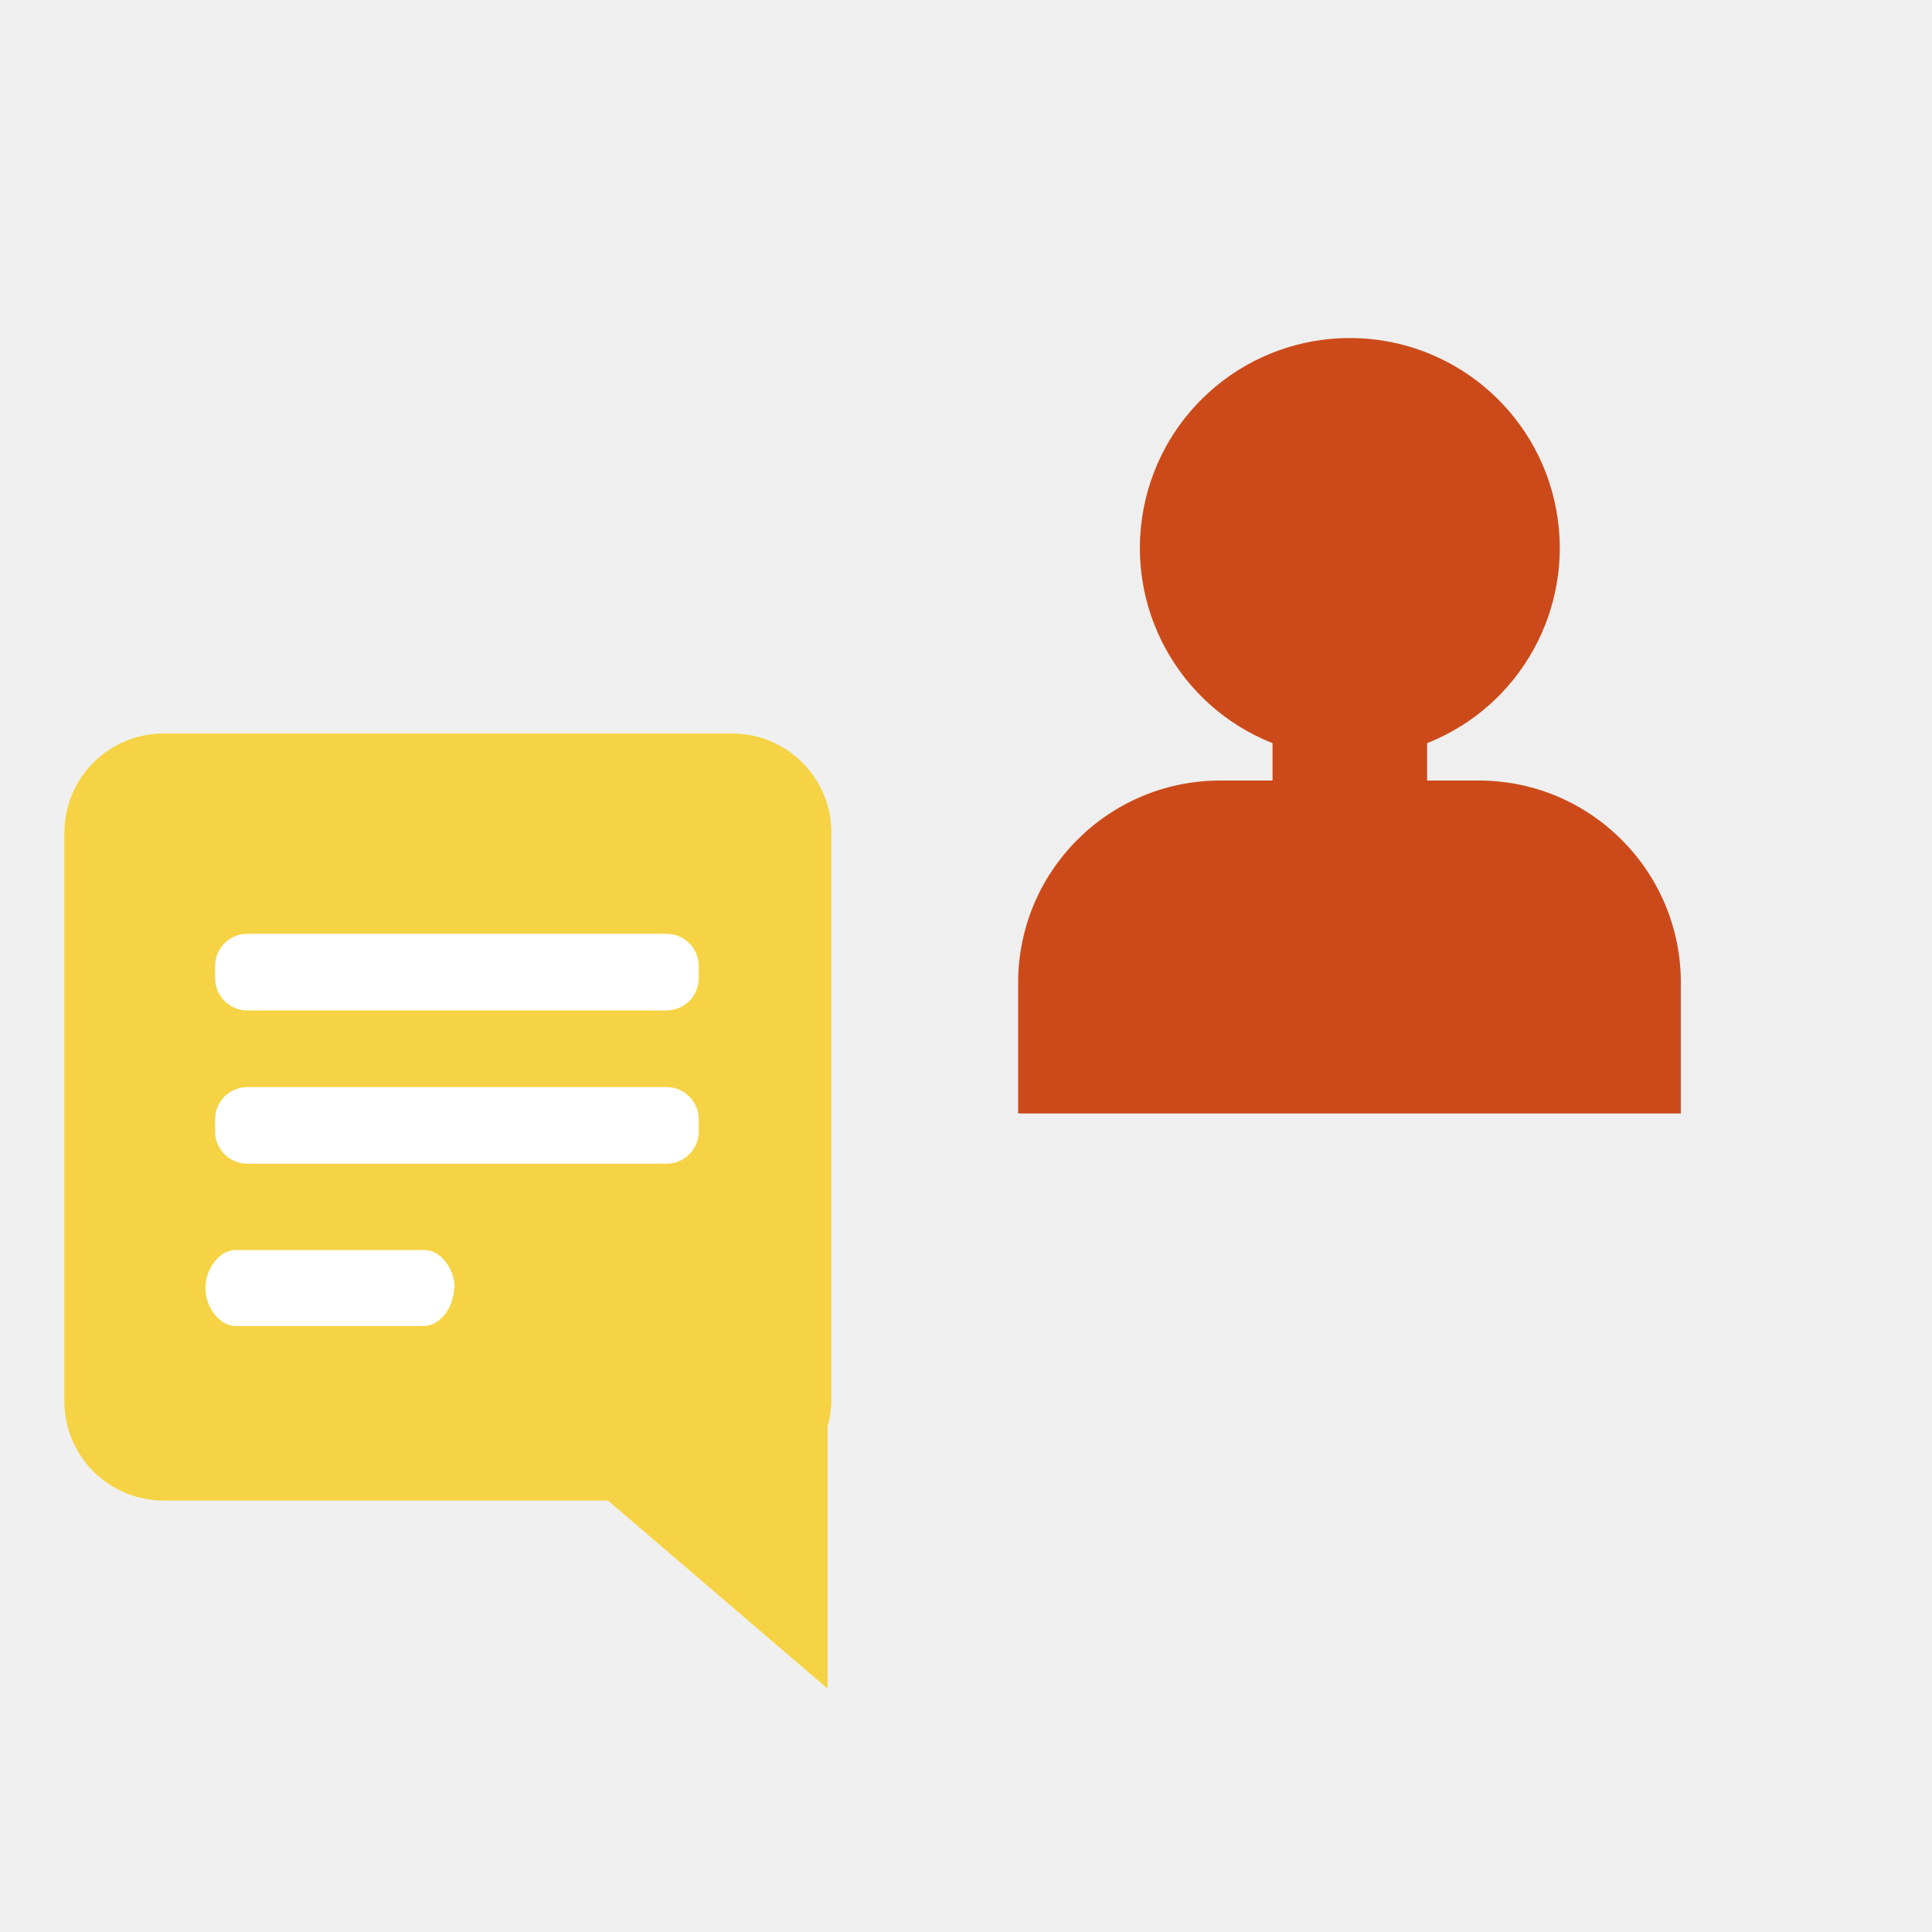
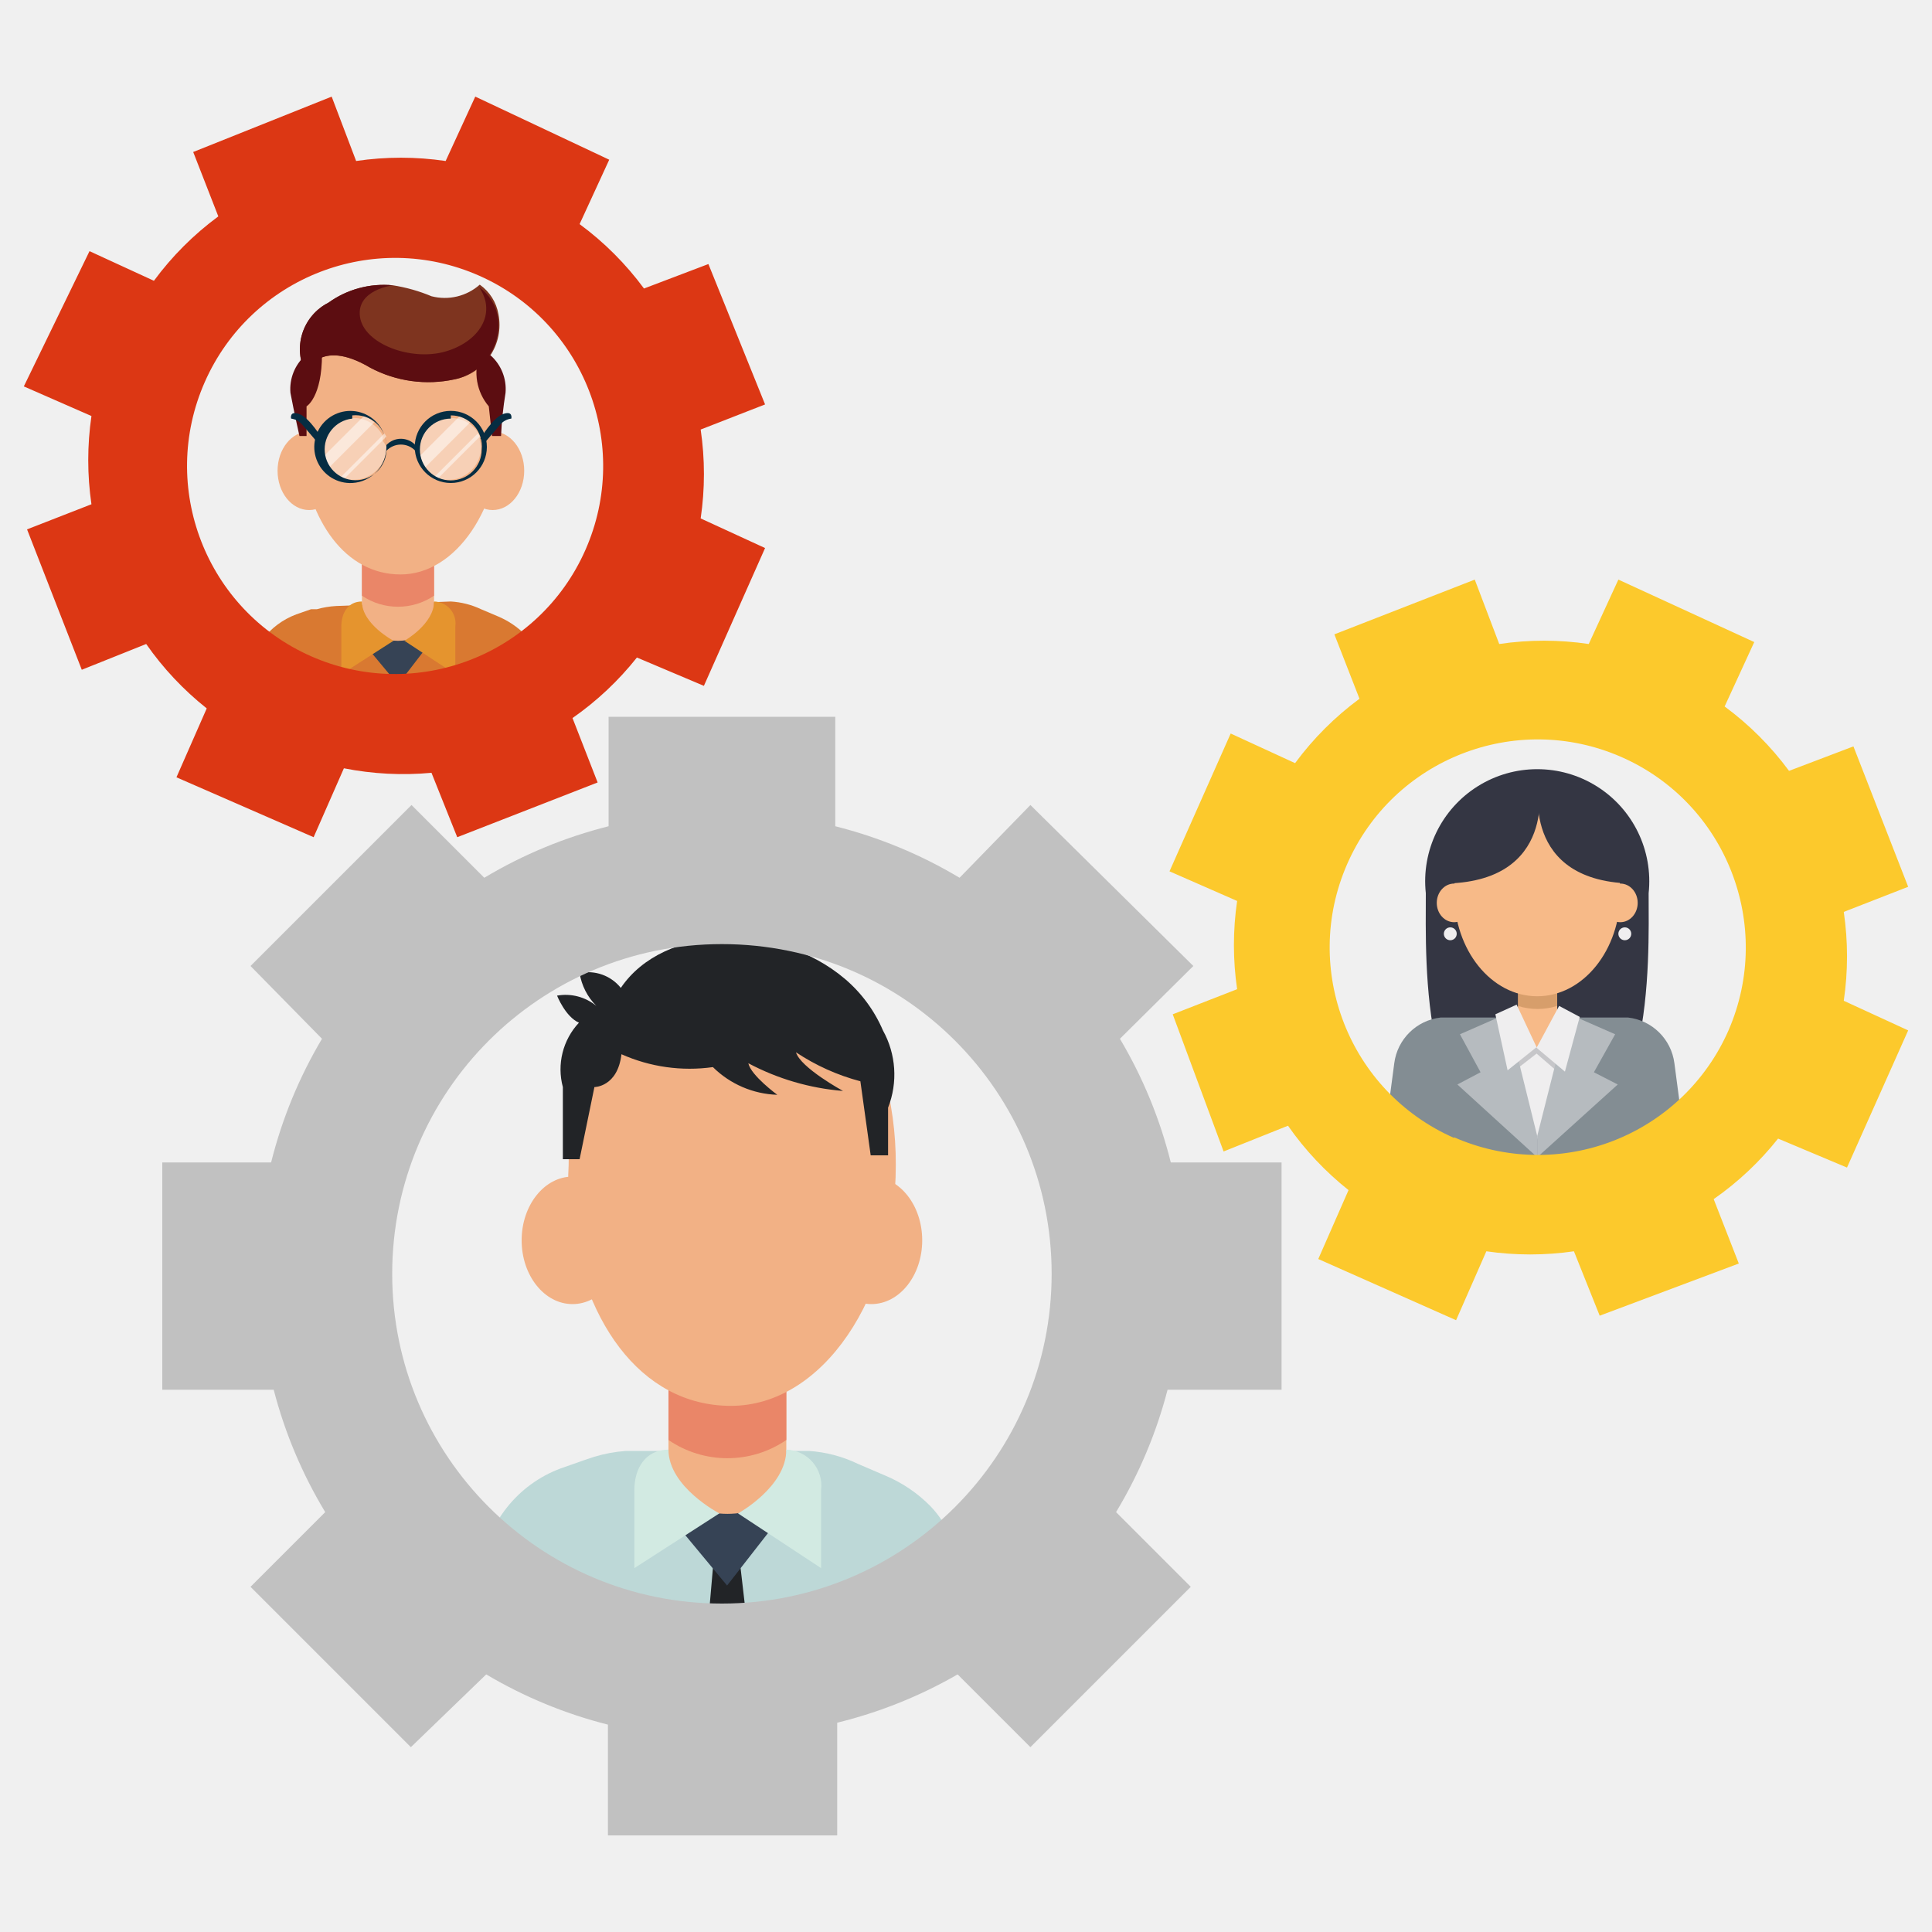
- <svg xmlns="http://www.w3.org/2000/svg" id="圖層_1" data-name="圖層 1" viewBox="0 0 30 30">
-   <path d="M26.91,3.78H15a2.09,2.09,0,0,0-2.09,2.09V23.69l4.46-3.83h9.54A2.09,2.09,0,0,0,29,17.78V5.87A2.09,2.09,0,0,0,26.91,3.78Z" fill="#efefef" />
-   <path d="M12.91,12.93a1.54,1.54,0,0,0-1.54-1.54H2.54A1.54,1.54,0,0,0,1,12.93v8.83A1.54,1.54,0,0,0,2.54,23.3h6.9l3.41,2.92V22.15a1.53,1.53,0,0,0,.06-.39Z" fill="#f6d344" />
-   <rect x="3.34" y="14.5" width="7.51" height="1.19" rx="0.5" ry="0.5" fill="#fff" />
-   <rect x="3.34" y="16.88" width="7.51" height="1.19" rx="0.5" ry="0.5" fill="#fff" />
-   <path d="M7.05,20c0,.29-.21.59-.47.59H3.66c-.26,0-.47-.3-.47-.59h0c0-.29.21-.59.47-.59H6.59c.26,0,.47.3.47.59Z" fill="#fff" />
-   <path d="M23,12.12h-.84v-.58a3.26,3.26,0,1,0-2.4,0v.58h-.84a3.14,3.14,0,0,0-3.11,3.17v2H26.1v-2A3.14,3.14,0,0,0,23,12.12Z" fill="#cc4a19" />
+ <svg xmlns="http://www.w3.org/2000/svg" viewBox="0 0 30 30">
+   <defs>
+     <clipPath id="clip-path">
+       <circle cx="6.13" cy="7.25" r="3.63" fill="none" />
+     </clipPath>
+     <clipPath id="clip-path-2">
+       <circle cx="11.21" cy="19.81" r="5.94" fill="none" />
+     </clipPath>
+   </defs>
+   <g style="isolation:isolate">
+     <g id="圖層_1" data-name="圖層 1">
+       <g clip-path="url(#clip-path)">
+         <ellipse cx="4.8" cy="7.31" rx="0.49" ry="0.61" fill="#f2b185" />
+         <ellipse cx="7.65" cy="7.31" rx="0.49" ry="0.61" fill="#f2b185" />
+         <path d="M8.42,10.89H3.84c0-.13,0-.24,0-.35v0a1.18,1.18,0,0,1,.76-1l.23-.08.09,0a1.39,1.39,0,0,1,.3-.05L7,9.34a1.27,1.27,0,0,1,.47.12l.26.11a1.32,1.32,0,0,1,.43.29.92.92,0,0,1,.25.68C8.4,10.65,8.41,10.77,8.42,10.89Z" fill="#d97931" />
+         <polygon points="6.35 10.89 6.31 10.47 6.04 10.47 6 10.89 6.35 10.89" fill="#222427" />
+         <polygon points="6.61 10.07 6.18 10.63 5.73 10.09 5.97 9.83 6.37 9.83 6.61 10.07" fill="#364355" />
+         <path d="M6.74,8.28V9.74a.85.85,0,0,1-1.12,0V8.28Z" fill="#f2b185" />
+         <path d="M6.74,8.33v.92a1,1,0,0,1-1.12,0V8.33Z" fill="#ea8668" />
+         <path d="M7.78,6.63c0,1.26-.7,2.29-1.56,2.29S4.79,8.09,4.67,7h0a3.35,3.35,0,0,1,0-.37,3.23,3.23,0,0,1,.11-.83l0-.06A1.51,1.51,0,0,1,6.18,5a1.7,1.7,0,0,1,1.48.7A3.22,3.22,0,0,1,7.78,6.63Z" fill="#f2b185" />
+         <path d="M5.62,9.34h0c-.21,0-.32.17-.32.39v.74l.81-.52S5.62,9.69,5.62,9.34Z" fill="#e5942e" />
+         <path d="M6.74,9.34h0a.34.34,0,0,1,.33.39v.74l-.79-.52S6.74,9.69,6.74,9.34Z" fill="#e5942e" />
+         <path d="M7.06,5.89a1.92,1.92,0,0,1-1.31-.18c-.81-.48-1,.09-1,.09A.81.81,0,0,1,5.1,4.7a1.47,1.47,0,0,1,1-.27,2.59,2.59,0,0,1,.6.17.82.82,0,0,0,.75-.18h0a.71.71,0,0,1,.29.46A.86.86,0,0,1,7.06,5.89Z" fill="#7e341f" />
+         <path d="M7.06,5.89a1.92,1.92,0,0,1-1.31-.18c-.81-.48-1,.09-1,.09A.81.81,0,0,1,5.1,4.7a1.47,1.47,0,0,1,1-.27s-.57.07-.51.49.79.69,1.32.54.81-.59.53-1a.71.71,0,0,1,.29.46A.86.86,0,0,1,7.06,5.89Z" fill="#5c0d11" />
+         <path d="M4.74,5.52a.7.7,0,0,0-.23.58c.06.32.14.67.14.67h.11V6.31S5,6.17,5,5.5Z" fill="#5c0d11" />
+         <path d="M7.62,5.52a.7.7,0,0,1,.23.58,5.77,5.77,0,0,0-.07.67H7.64l-.05-.46a.81.81,0,0,1-.14-.81Z" fill="#5c0d11" />
+         <path d="M6,6.94a.51.51,0,0,1-.51.51l-.16,0-.08,0a.51.51,0,1,1,.69-.69l0,.08A.51.51,0,0,1,6,6.94Z" fill="#fff" opacity="0.4" />
+         <path d="M5.81,6.56l-.72.72A.51.51,0,0,1,5,7.11l.66-.66A.51.51,0,0,1,5.81,6.56Z" fill="#fff" opacity="0.5" />
+         <path d="M6,6.78l-.64.64-.08,0,.69-.69Z" fill="#fff" opacity="0.5" />
+         <path d="M5.47,7.5A.56.56,0,1,1,6,6.94.56.56,0,0,1,5.47,7.5Zm0-1A.48.48,0,1,0,6,6.94.48.48,0,0,0,5.47,6.45Z" fill="#062d42" />
+         <path d="M7.47,6.94A.51.51,0,0,1,7,7.45l-.16,0-.08,0a.51.51,0,1,1,.69-.69l0,.08A.51.51,0,0,1,7.47,6.94Z" fill="#fff" opacity="0.4" />
+         <path d="M7.3,6.56l-.72.72a.51.51,0,0,1-.1-.16l.66-.66A.51.51,0,0,1,7.3,6.56Z" fill="#fff" opacity="0.5" />
+         <path d="M7.45,6.78l-.64.64-.08,0,.69-.69Z" fill="#fff" opacity="0.5" />
+         <path d="M7,7.5a.56.56,0,1,1,.56-.56A.56.56,0,0,1,7,7.5Zm0-1a.48.48,0,1,0,.48.48A.48.48,0,0,0,7,6.45Z" fill="#062d42" />
+         <path d="M7.46,6.81s.19-.32.35-.38.13.07.13.07h0a.27.27,0,0,0-.17.09l-.24.28Z" fill="#062d42" />
+         <path d="M5,6.81s-.19-.32-.35-.38-.13.07-.13.07h0a.27.27,0,0,1,.17.09l.24.28Z" fill="#062d42" />
+         <path d="M6,6.91a.31.31,0,0,1,.45,0V7A.31.31,0,0,0,6,7Z" fill="#062d42" />
+       </g>
+       <g clip-path="url(#clip-path-2)">
+         <path d="M15,25H7.47c0-.21,0-.4,0-.58v-.05a1.92,1.92,0,0,1,1.24-1.57l.37-.13.15-.05a2.26,2.26,0,0,1,.49-.09l2.84,0a2.07,2.07,0,0,1,.76.2l.42.18a2.15,2.15,0,0,1,.71.48,1.51,1.51,0,0,1,.42,1.11C14.93,24.66,14.94,24.84,15,25Z" fill="#bdd8d7" />
+         <polygon points="11.58 25.04 11.5 24.35 11.07 24.35 11.01 25.04 11.58 25.04" fill="#222427" />
+         <polygon points="12 23.71 11.29 24.62 10.56 23.74 10.95 23.31 11.61 23.31 12 23.71" fill="#364355" />
+         <path d="M12.21,20.77v2.39a1.38,1.38,0,0,1-1.83,0V20.77Z" fill="#f2b185" />
+         <path d="M12.21,20.86v1.5a1.62,1.62,0,0,1-1.83,0V20.86Z" fill="#ea8668" />
+         <path d="M13.91,18.09c0,2.06-1.14,3.74-2.56,3.74S9,20.47,8.83,18.69h0a5.47,5.47,0,0,1,0-.6A5.28,5.28,0,0,1,9,16.73l0-.1a2.46,2.46,0,0,1,2.3-1.15,2.77,2.77,0,0,1,2.41,1.15A5.26,5.26,0,0,1,13.91,18.09Z" fill="#f2b185" />
+         <path d="M10.38,22.51h0c-.35,0-.53.28-.53.63v1.21l1.32-.85S10.38,23.09,10.38,22.51Z" fill="#d2eae2" />
+         <path d="M12.21,22.51h0a.56.56,0,0,1,.54.63v1.21l-1.29-.85S12.21,23.09,12.21,22.51Z" fill="#d2eae2" />
+         <path d="M13.71,16a2.17,2.17,0,0,0-.59-.8c-1.05-.89-2.81-.85-3.48.14A.65.65,0,0,0,9,15.11a.93.93,0,0,0,.26.51.75.75,0,0,0-.61-.16s.13.33.34.42a1.06,1.06,0,0,0-.25,1l0,1.12H9l.23-1.12s.36,0,.42-.51a2.6,2.6,0,0,0,1.42.2,1.49,1.49,0,0,0,1,.43s-.41-.3-.45-.49a3.78,3.78,0,0,0,1.47.43s-.66-.36-.73-.6a3.34,3.34,0,0,0,1,.45l.16,1.15h.27v-.74A1.41,1.41,0,0,0,13.71,16Z" fill="#222427" />
+         <ellipse cx="8.89" cy="19.26" rx="0.79" ry="0.99" fill="#f2b185" />
+         <ellipse cx="13.53" cy="19.26" rx="0.79" ry="0.99" fill="#f2b185" />
+       </g>
+       <path d="M25.6,13.87c0,1.06.11,4-1.73,4s-1.73-2.92-1.73-4a1.74,1.74,0,1,1,3.46,0Z" fill="#343643" />
+       <rect x="23.57" y="15.28" width="0.61" height="1.22" fill="#f7ba88" />
+       <g opacity="0.65" style="mix-blend-mode:multiply">
+         <path d="M23.57,15.33v.29a1,1,0,0,0,.61,0v-.29Z" fill="#cdc4ad" />
+       </g>
+       <ellipse cx="23.87" cy="13.87" rx="1.29" ry="1.6" fill="#f7ba88" />
+       <ellipse cx="25.16" cy="14.02" rx="0.27" ry="0.3" fill="#f7ba88" />
+       <ellipse cx="22.58" cy="14.02" rx="0.27" ry="0.3" fill="#f7ba88" />
+       <polygon points="25.33 18.11 25.33 15.86 24.35 15.79 23.86 16.27 23.48 15.79 22.42 15.86 22.42 18.11 25.33 18.11" fill="#efeeef" />
+       <path d="M26,16.51a.82.82,0,0,0-.72-.71h-.86l-.61,2.1-.51-2.1h-.93a.82.82,0,0,0-.72.71l-.21,1.59h.87l.06-.41v.41h2.91v-.41l.06.41h.87Z" fill="#838d93" />
+       <polygon points="24.21 15.72 23.86 16.27 23.55 15.7 23.22 15.85 23.32 16.31 23.41 16.71 23.86 16.36 23.86 16.36 24.3 16.74 24.41 16.31 24.53 15.88 24.21 15.72" fill="#c6c6c9" />
+       <polygon points="22.67 16.06 22.99 16.65 22.63 16.84 23.87 17.97 23.87 17.64 23.4 15.74 22.67 16.06" fill="#b6bbbf" />
+       <polygon points="25.08 16.06 24.35 15.74 23.87 17.64 23.87 17.97 25.12 16.84 24.75 16.65 25.08 16.06" fill="#b6bbbf" />
+       <polygon points="24.21 15.62 23.86 16.27 24.3 16.64 24.53 15.79 24.21 15.62" fill="#efeeef" />
+       <polygon points="23.55 15.6 23.86 16.26 23.41 16.62 23.22 15.75 23.55 15.6" fill="#efeeef" />
+       <circle cx="25.23" cy="14.5" r="0.1" fill="#efeeef" />
+       <circle cx="22.52" cy="14.5" r="0.1" fill="#efeeef" />
+       <path d="M23.89,12.14s.32,1.58-1.5,1.58C22.39,13.72,22.52,12.19,23.89,12.14Z" fill="#343643" />
+       <path d="M23.9,12.14s-.32,1.58,1.5,1.58C25.4,13.72,25.27,12.19,23.9,12.14Z" fill="#343643" />
+       <path d="M28.68,18.13,29.63,16l-1-.46a4.74,4.74,0,0,0,0-1.38l1-.39-.85-2.18-1,.38a4.74,4.74,0,0,0-1-1l.46-1L25.13,9l-.46,1a4.74,4.74,0,0,0-1.39,0l-.38-1-2.18.85.39,1a4.74,4.74,0,0,0-1,1l-1-.46-.95,2.14,1.05.46a4.74,4.74,0,0,0,0,1.37l-1,.39L19,17.88l1-.4a4.74,4.74,0,0,0,.94,1l-.47,1.07,2.14.95.47-1.07a4.75,4.75,0,0,0,1.36,0l.4,1L27,19.62l-.39-1a4.74,4.74,0,0,0,1-.94Zm-6.1-.46A3.23,3.23,0,1,1,26.84,16,3.23,3.23,0,0,1,22.58,17.66Z" fill="#fcc92c" />
+       <path d="M10.93,10.65l.95-2.14-1-.46a4.73,4.73,0,0,0,0-1.38l1-.39L11,4.1l-1,.38a4.73,4.73,0,0,0-1-1l.46-1L7.38,1.5l-.46,1a4.75,4.75,0,0,0-1.39,0l-.38-1L3,2.36l.39,1a4.73,4.73,0,0,0-1,1l-1-.46L.37,6l1.05.46a4.74,4.74,0,0,0,0,1.37l-1,.39.85,2.18,1-.4a4.74,4.74,0,0,0,.94,1l-.47,1.07L4.87,13l.47-1.07A4.75,4.75,0,0,0,6.7,12l.4,1,2.18-.85-.39-1a4.74,4.74,0,0,0,1-.94Zm-6.1-.46A3.23,3.23,0,1,1,9.09,8.54,3.23,3.23,0,0,1,4.83,10.19Z" fill="#dc3714" />
+       <path d="M19.9,21.58V18.05H18.18a7.14,7.14,0,0,0-.79-1.92L18.53,15,16,12.5,14.9,13.63a7.14,7.14,0,0,0-1.93-.8v-1.7H9.45v1.7a7.13,7.13,0,0,0-1.93.8L6.39,12.5,3.89,15,5,16.13a7.14,7.14,0,0,0-.79,1.92H2.52v3.53H4.25a7.13,7.13,0,0,0,.8,1.9L3.89,24.64l2.49,2.49L7.55,26a7.14,7.14,0,0,0,1.89.78V28.5H13V26.75A7.14,7.14,0,0,0,14.87,26L16,27.13l2.49-2.49-1.16-1.16a7.14,7.14,0,0,0,.8-1.9ZM11.21,24.9a5.12,5.12,0,1,1,5.12-5.12A5.12,5.12,0,0,1,11.21,24.9Z" fill="#c1c1c1" />
+     </g>
+   </g>
</svg>
